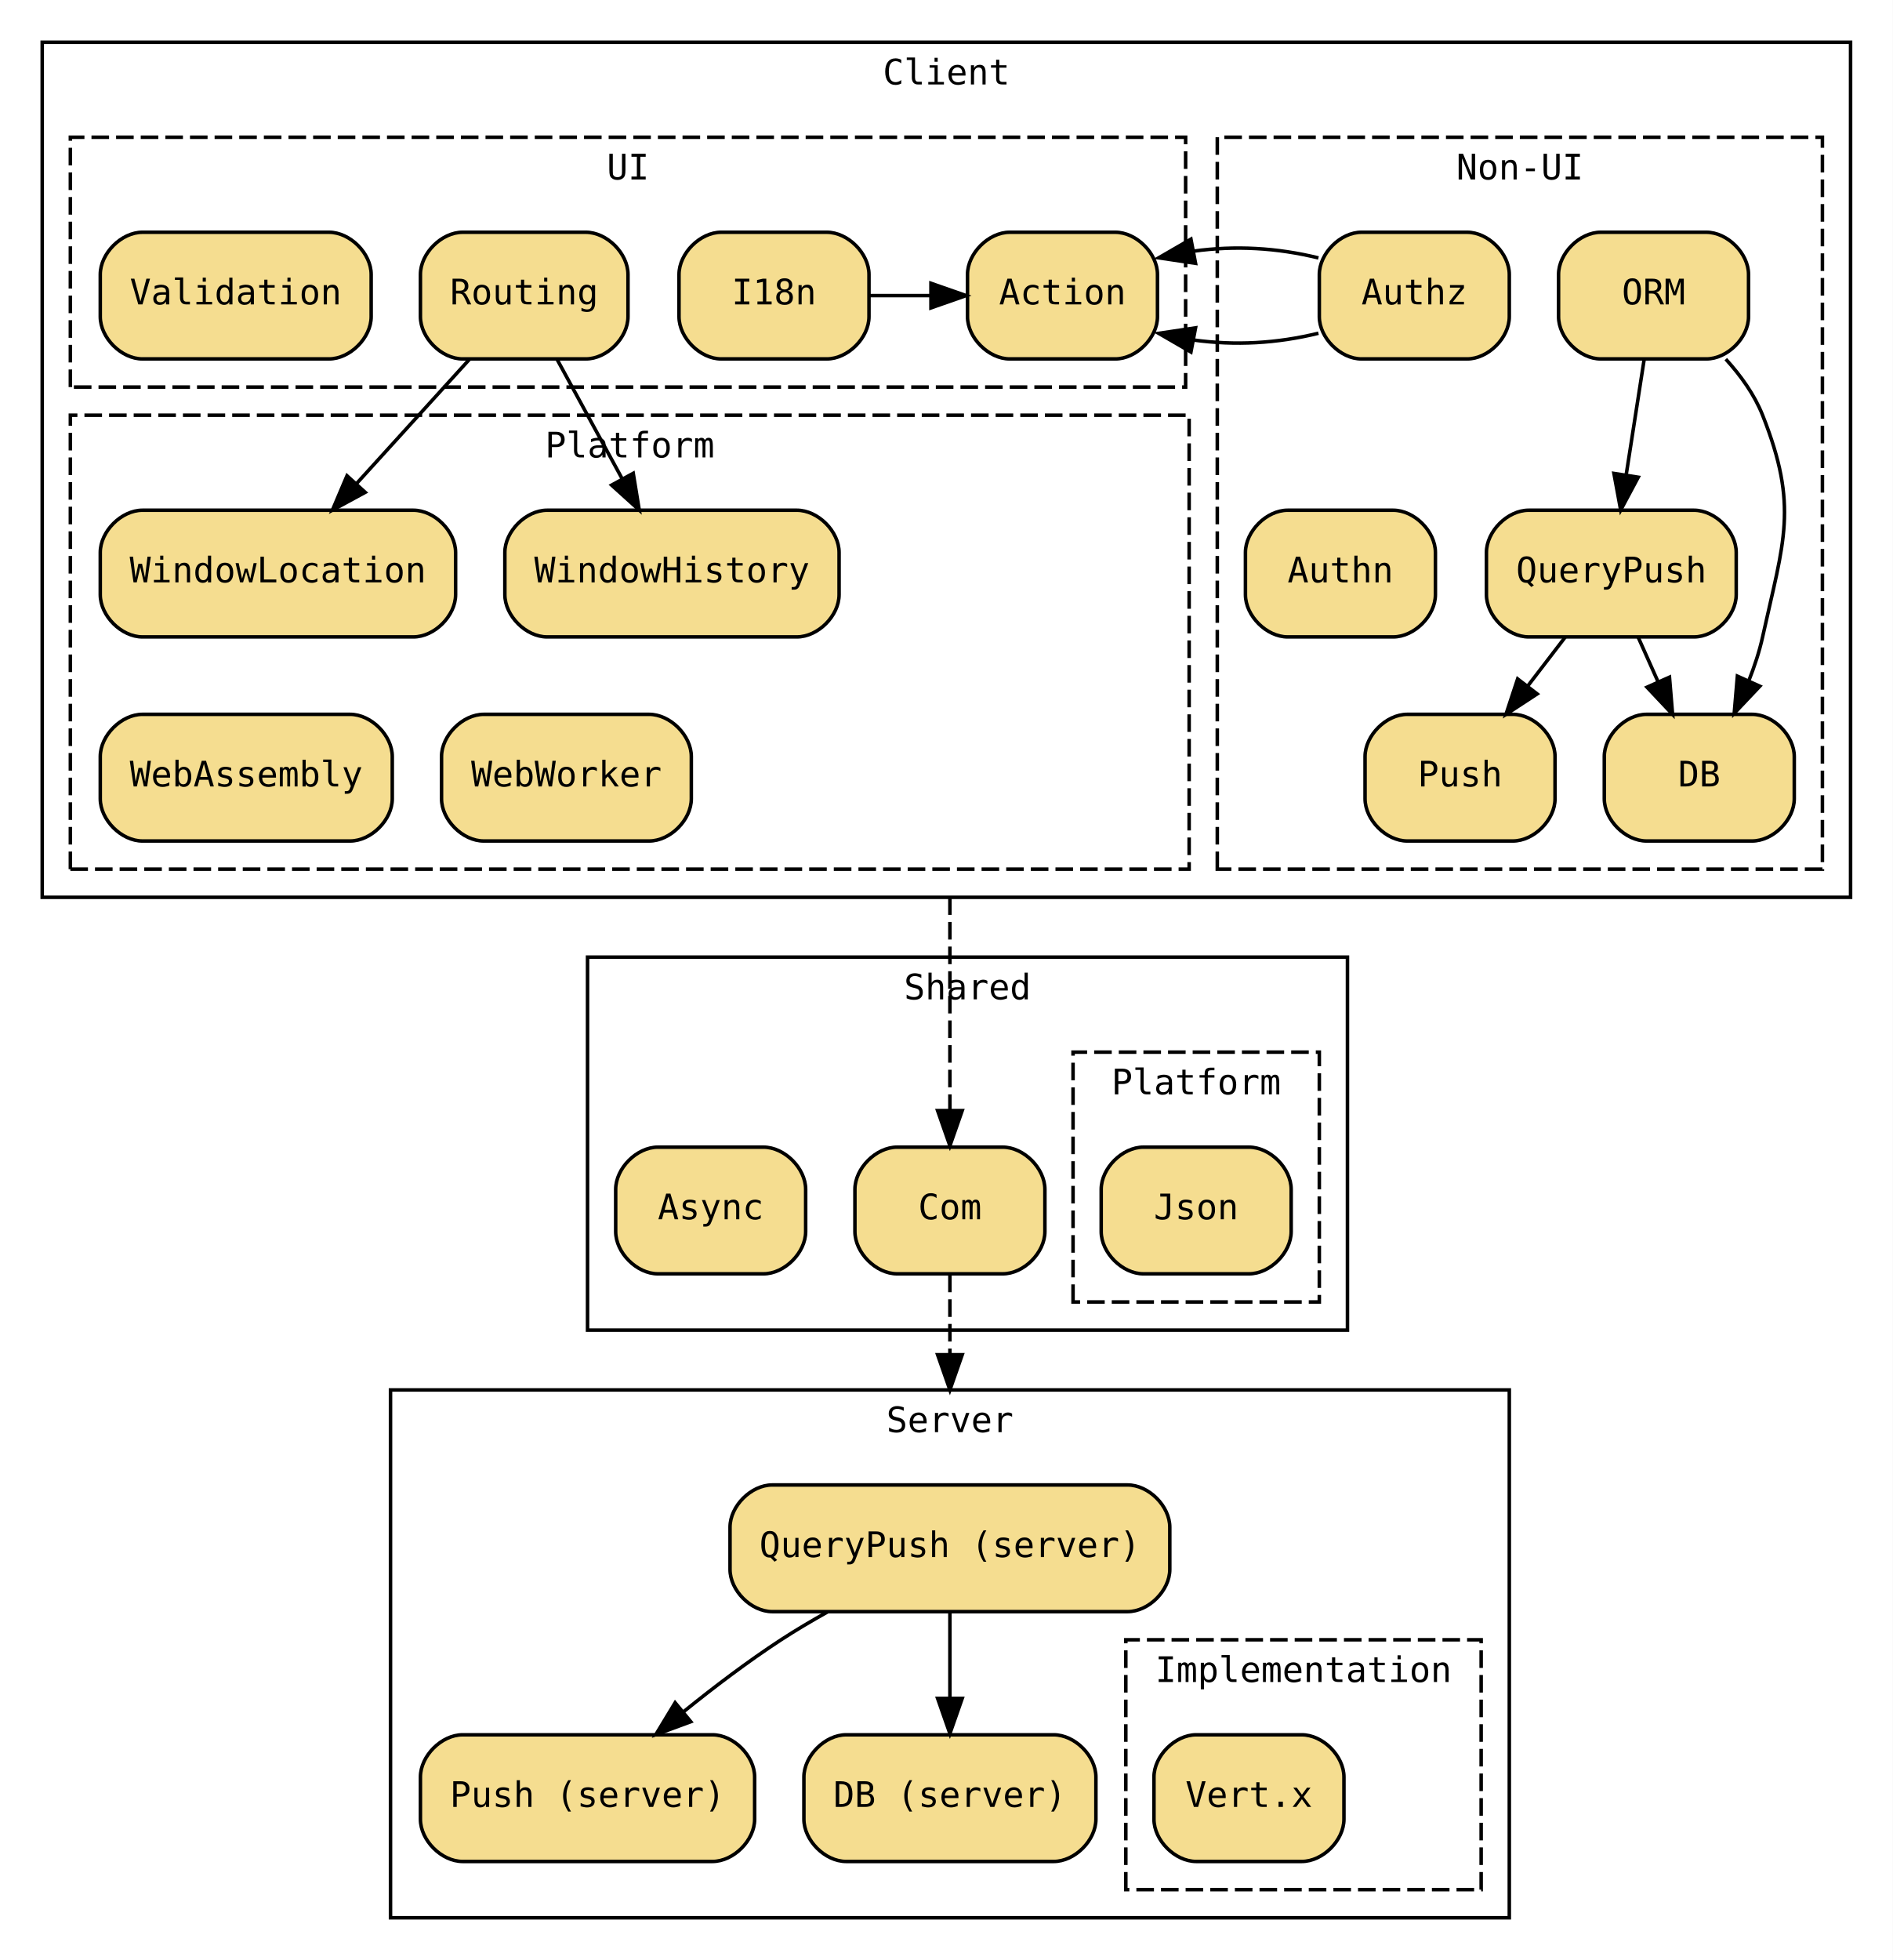
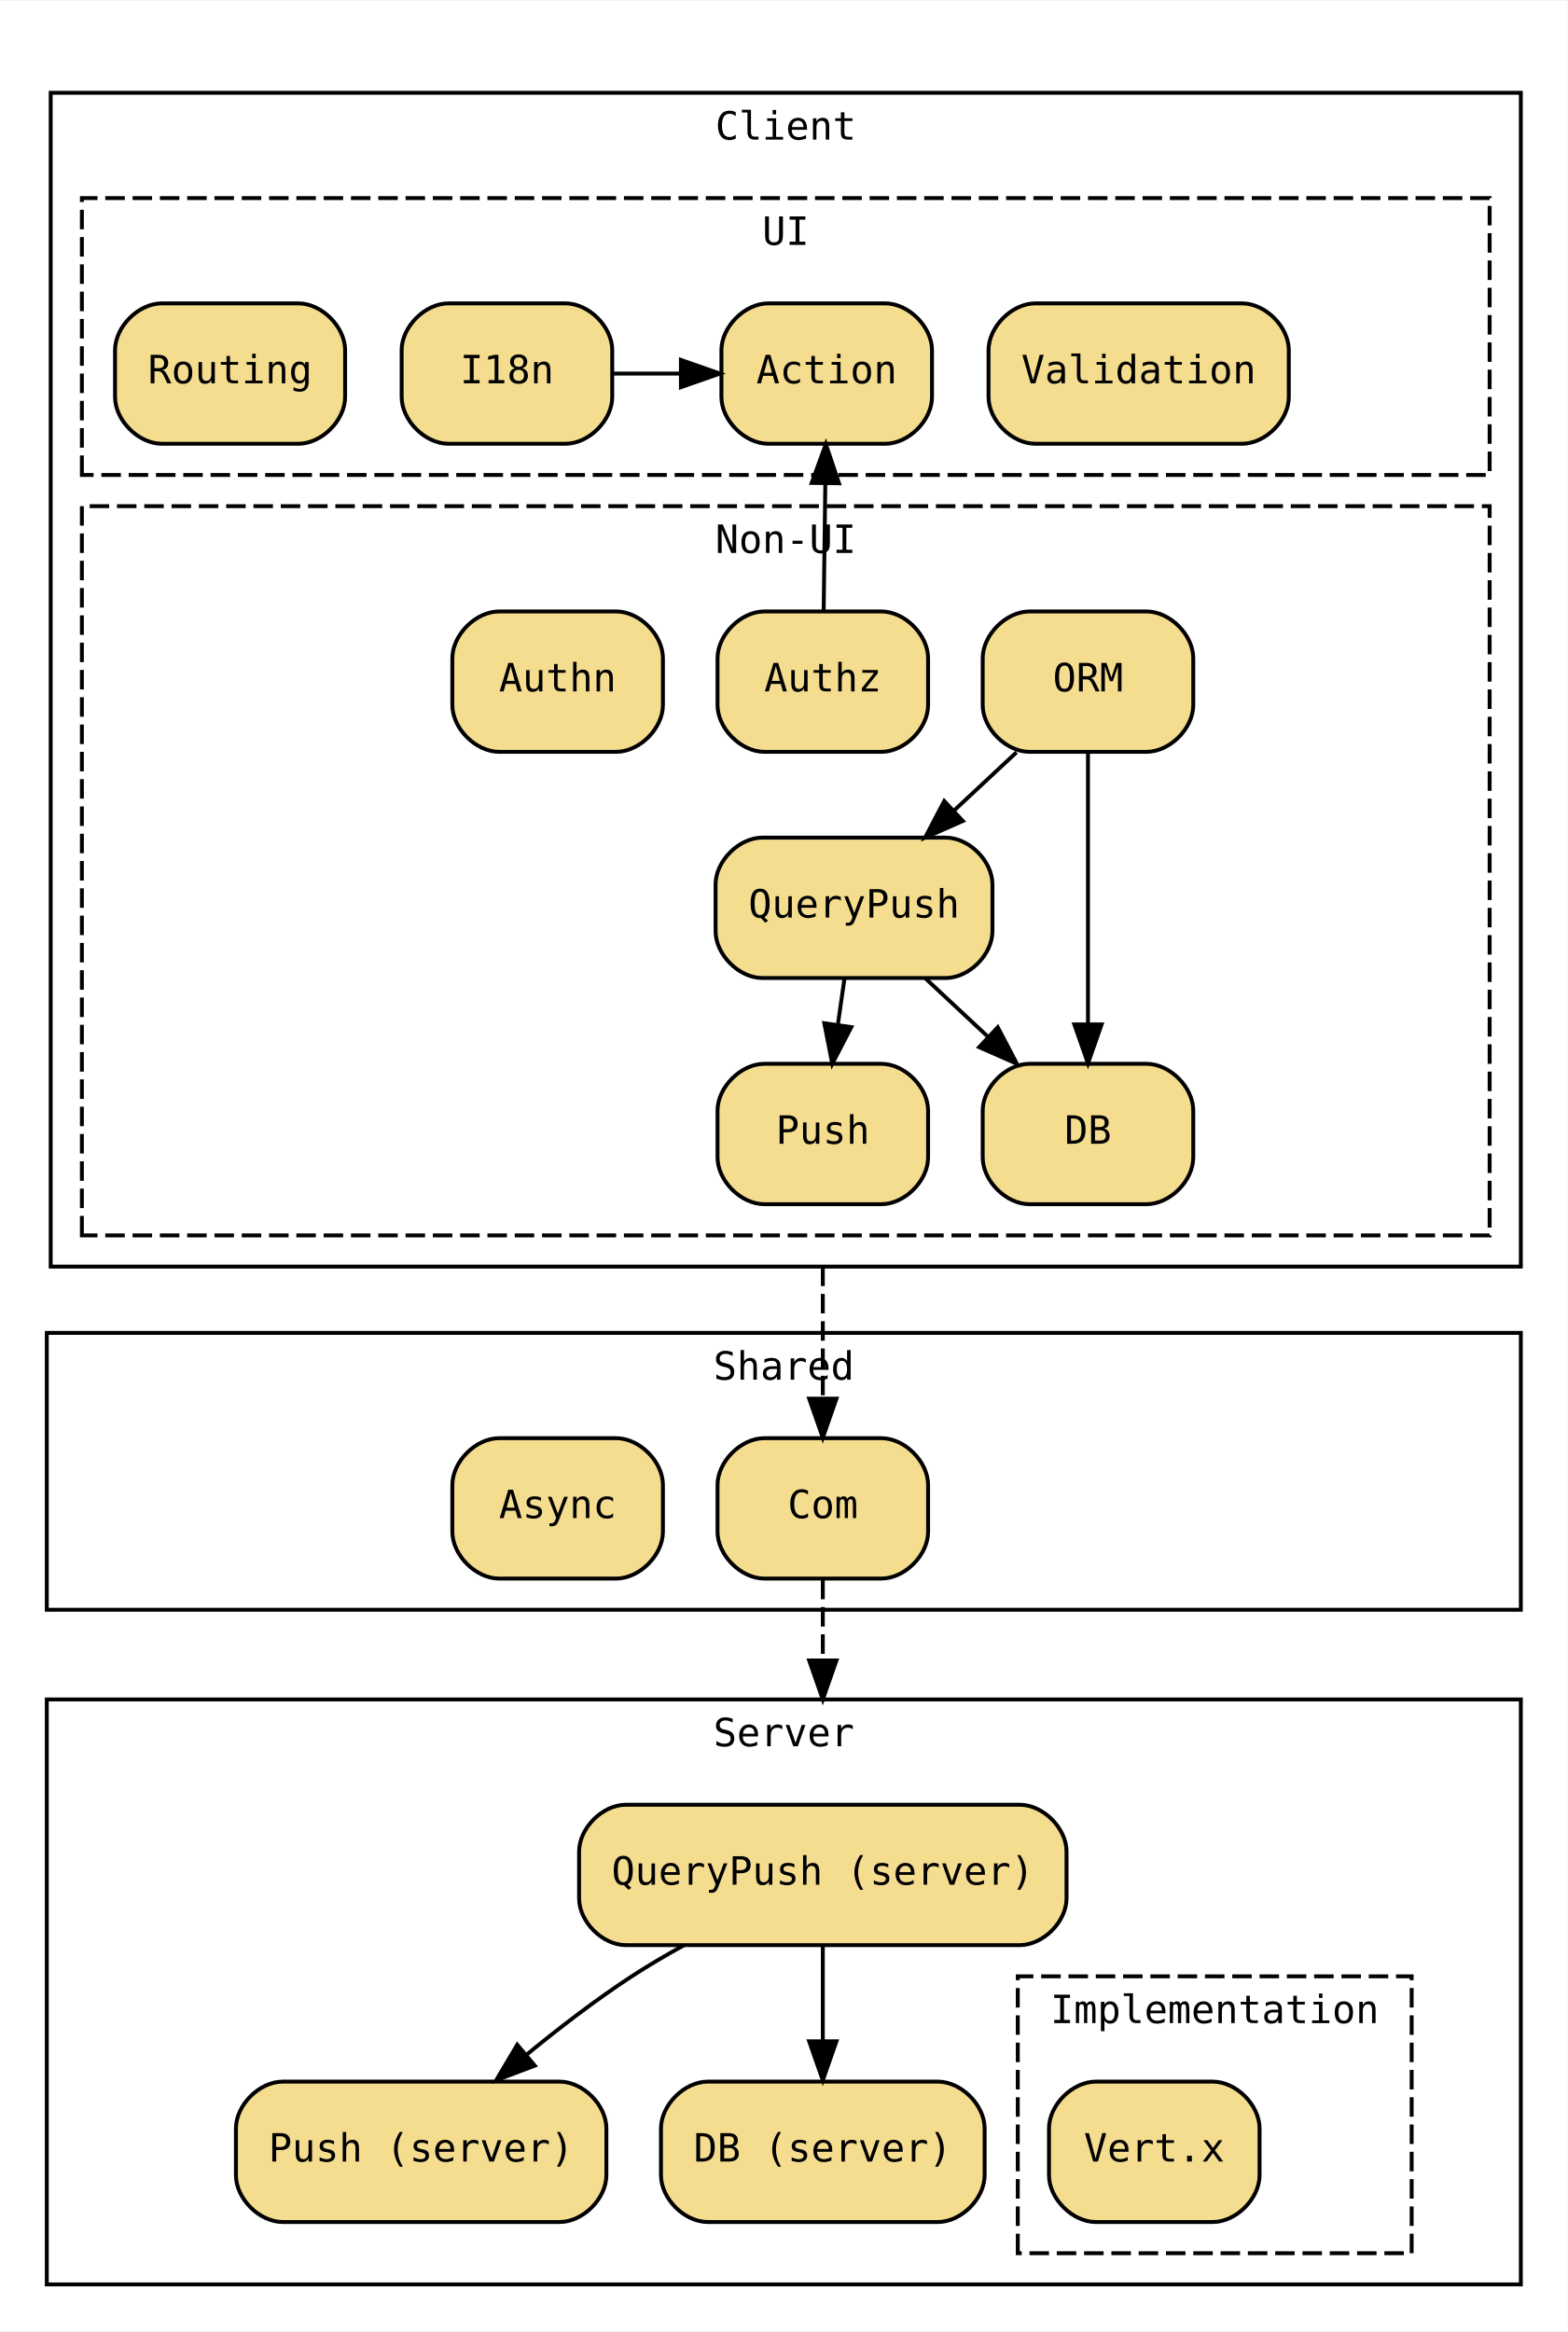
- <svg xmlns="http://www.w3.org/2000/svg" height="557pt" preserveAspectRatio="xMidYMid meet" viewBox="0.00 0.00 538.00 557.00" width="538pt">
-   <g class="graph" id="graph0" transform="scale(1 1) rotate(0) translate(4 553)">
-     <polygon fill="white" points="-4,4 -4,-553 534,-553 534,4 -4,4" stroke="transparent" />
+ <svg xmlns="http://www.w3.org/2000/svg" height="598pt" preserveAspectRatio="xMidYMid meet" viewBox="0.00 0.00 402.00 597.59" width="402pt">
+   <g class="graph" id="graph0" transform="scale(1 1) rotate(0) translate(4 593.59)">
+     <polygon fill="white" points="-4,4 -4,-593.59 398,-593.59 398,4 -4,4" stroke="transparent" />
    <g class="cluster" id="clust1">
-       <polygon fill="none" points="8,-298 8,-541 522,-541 522,-298 8,-298" stroke="black" />
-       <text font-family="monospace" font-size="10.00" text-anchor="middle" x="265" y="-529">Client</text>
+       <polygon fill="none" points="9,-269 9,-570 386,-570 386,-269 9,-269" stroke="black" />
+       <text font-family="monospace" font-size="10.00" text-anchor="middle" x="197.5" y="-558">    Client</text>
    </g>
    <g class="cluster" id="clust2">
-       <polygon fill="none" points="342,-306 342,-514 514,-514 514,-306 342,-306" stroke="black" stroke-dasharray="5,2" />
-       <text font-family="monospace" font-size="10.00" text-anchor="middle" x="428" y="-502">Non-UI</text>
+       <polygon fill="none" points="17,-472 17,-543 378,-543 378,-472 17,-472" stroke="black" stroke-dasharray="5,2" />
+       <text font-family="monospace" font-size="10.00" text-anchor="middle" x="197.5" y="-531">    UI</text>
    </g>
-     <g class="cluster" id="clust6">
-       <polygon fill="none" points="16,-443 16,-514 333,-514 333,-443 16,-443" stroke="black" stroke-dasharray="5,2" />
-       <text font-family="monospace" font-size="10.00" text-anchor="middle" x="174.5" y="-502">UI</text>
+     <g class="cluster" id="clust4">
+       <polygon fill="none" points="17,-277 17,-464 378,-464 378,-277 17,-277" stroke="black" stroke-dasharray="5,2" />
+       <text font-family="monospace" font-size="10.00" text-anchor="middle" x="197.5" y="-452">Non-UI      </text>
    </g>
    <g class="cluster" id="clust8">
-       <polygon fill="none" points="16,-306 16,-435 334,-435 334,-306 16,-306" stroke="black" stroke-dasharray="5,2" />
-       <text font-family="monospace" font-size="10.00" text-anchor="middle" x="175" y="-423">              Platform</text>
+       <polygon fill="none" points="8,-181 8,-252 386,-252 386,-181 8,-181" stroke="black" />
+       <text font-family="monospace" font-size="10.00" text-anchor="middle" x="197" y="-240">Shared       </text>
+     </g>
+     <g class="cluster" id="clust10">
+       <polygon fill="none" points="8,-8 8,-158 386,-158 386,-8 8,-8" stroke="black" />
+       <text font-family="monospace" font-size="10.00" text-anchor="middle" x="197" y="-146">Server</text>
    </g>
    <g class="cluster" id="clust11">
-       <polygon fill="none" points="163,-175 163,-281 379,-281 379,-175 163,-175" stroke="black" />
-       <text font-family="monospace" font-size="10.00" text-anchor="middle" x="271" y="-269">Shared          </text>
-     </g>
-     <g class="cluster" id="clust12">
-       <polygon fill="none" points="301,-183 301,-254 371,-254 371,-183 301,-183" stroke="black" stroke-dasharray="5,2" />
-       <text font-family="monospace" font-size="10.00" text-anchor="middle" x="336" y="-242">Platform</text>
-     </g>
-     <g class="cluster" id="clust14">
-       <polygon fill="none" points="107,-8 107,-158 425,-158 425,-8 107,-8" stroke="black" />
-       <text font-family="monospace" font-size="10.00" text-anchor="middle" x="266" y="-146">Server</text>
-     </g>
-     <g class="cluster" id="clust15">
-       <polygon fill="none" points="316,-16 316,-87 417,-87 417,-16 316,-16" stroke="black" stroke-dasharray="5,2" />
-       <text font-family="monospace" font-size="10.00" text-anchor="middle" x="366.5" y="-75">Implementation</text>
+       <polygon fill="none" points="257,-16 257,-87 358,-87 358,-16 257,-16" stroke="black" stroke-dasharray="5,2" />
+       <text font-family="monospace" font-size="10.00" text-anchor="middle" x="307.5" y="-75">Implementation</text>
    </g>
    <g class="node" id="node1">
-       <path d="M392,-408C392,-408 362,-408 362,-408 356,-408 350,-402 350,-396 350,-396 350,-384 350,-384 350,-378 356,-372 362,-372 362,-372 392,-372 392,-372 398,-372 404,-378 404,-384 404,-384 404,-396 404,-396 404,-402 398,-408 392,-408" fill="#f5dd90" stroke="black" />
-       <text font-family="monospace" font-size="10.00" text-anchor="middle" x="377" y="-387.5">Authn</text>
-     </g>
-     <g class="node" id="node6">
-       <path d="M477.5,-408C477.5,-408 430.5,-408 430.5,-408 424.5,-408 418.5,-402 418.5,-396 418.5,-396 418.5,-384 418.5,-384 418.5,-378 424.5,-372 430.5,-372 430.5,-372 477.5,-372 477.5,-372 483.5,-372 489.5,-378 489.5,-384 489.5,-384 489.5,-396 489.5,-396 489.5,-402 483.5,-408 477.5,-408" fill="#f5dd90" stroke="black" />
-       <text font-family="monospace" font-size="10.00" text-anchor="middle" x="454" y="-387.5">QueryPush</text>
+       <path d="M72.5,-516C72.5,-516 37.5,-516 37.5,-516 31.5,-516 25.5,-510 25.5,-504 25.5,-504 25.5,-492 25.5,-492 25.5,-486 31.5,-480 37.5,-480 37.5,-480 72.5,-480 72.5,-480 78.5,-480 84.5,-486 84.5,-492 84.5,-492 84.5,-504 84.5,-504 84.5,-510 78.5,-516 72.5,-516" fill="#f5dd90" stroke="black" />
+       <text font-family="monospace" font-size="10.00" text-anchor="middle" x="55" y="-495.5">Routing</text>
    </g>
    <g class="node" id="node2">
-       <path d="M413,-487C413,-487 383,-487 383,-487 377,-487 371,-481 371,-475 371,-475 371,-463 371,-463 371,-457 377,-451 383,-451 383,-451 413,-451 413,-451 419,-451 425,-457 425,-463 425,-463 425,-475 425,-475 425,-481 419,-487 413,-487" fill="#f5dd90" stroke="black" />
-       <text font-family="monospace" font-size="10.00" text-anchor="middle" x="398" y="-466.5">Authz</text>
+       <path d="M141,-516C141,-516 111,-516 111,-516 105,-516 99,-510 99,-504 99,-504 99,-492 99,-492 99,-486 105,-480 111,-480 111,-480 141,-480 141,-480 147,-480 153,-486 153,-492 153,-492 153,-504 153,-504 153,-510 147,-516 141,-516" fill="#f5dd90" stroke="black" />
+       <text font-family="monospace" font-size="10.00" text-anchor="middle" x="126" y="-495.5">I18n</text>
+     </g>
+     <g class="node" id="node3">
+       <path d="M223,-516C223,-516 193,-516 193,-516 187,-516 181,-510 181,-504 181,-504 181,-492 181,-492 181,-486 187,-480 193,-480 193,-480 223,-480 223,-480 229,-480 235,-486 235,-492 235,-492 235,-504 235,-504 235,-510 229,-516 223,-516" fill="#f5dd90" stroke="black" />
+       <text font-family="monospace" font-size="10.00" text-anchor="middle" x="208" y="-495.5">Action</text>
+     </g>
+     <g class="edge" id="edge1">
+       <path d="M153.23,-498C158.93,-498 164.64,-498 170.34,-498" fill="none" stroke="black" />
+       <polygon fill="black" points="170.61,-501.5 180.61,-498 170.61,-494.5 170.61,-501.5" stroke="black" />
    </g>
    <g class="node" id="node4">
-       <path d="M481,-487C481,-487 451,-487 451,-487 445,-487 439,-481 439,-475 439,-475 439,-463 439,-463 439,-457 445,-451 451,-451 451,-451 481,-451 481,-451 487,-451 493,-457 493,-463 493,-463 493,-475 493,-475 493,-481 487,-487 481,-487" fill="#f5dd90" stroke="black" />
-       <text font-family="monospace" font-size="10.00" text-anchor="middle" x="466" y="-466.5">ORM</text>
+       <path d="M314.5,-516C314.5,-516 261.5,-516 261.5,-516 255.5,-516 249.5,-510 249.5,-504 249.5,-504 249.5,-492 249.5,-492 249.5,-486 255.5,-480 261.5,-480 261.5,-480 314.5,-480 314.5,-480 320.5,-480 326.5,-486 326.5,-492 326.5,-492 326.5,-504 326.5,-504 326.5,-510 320.5,-516 314.5,-516" fill="#f5dd90" stroke="black" />
+       <text font-family="monospace" font-size="10.00" text-anchor="middle" x="288" y="-495.5">Validation</text>
+     </g>
+     <g class="node" id="node9">
+       <path d="M222,-437C222,-437 192,-437 192,-437 186,-437 180,-431 180,-425 180,-425 180,-413 180,-413 180,-407 186,-401 192,-401 192,-401 222,-401 222,-401 228,-401 234,-407 234,-413 234,-413 234,-425 234,-425 234,-431 228,-437 222,-437" fill="#f5dd90" stroke="black" />
+       <text font-family="monospace" font-size="10.00" text-anchor="middle" x="207" y="-416.5">Authz</text>
+     </g>
+     <g class="edge" id="edge28">
+       <path d="M207.64,-469.62C207.5,-458.76 207.35,-446.6 207.22,-437.04" fill="none" stroke="black" />
+       <polygon fill="black" points="204.15,-469.96 207.78,-479.91 211.15,-469.87 204.15,-469.96" stroke="black" />
+     </g>
+     <g class="node" id="node8">
+       <path d="M154,-437C154,-437 124,-437 124,-437 118,-437 112,-431 112,-425 112,-425 112,-413 112,-413 112,-407 118,-401 124,-401 124,-401 154,-401 154,-401 160,-401 166,-407 166,-413 166,-413 166,-425 166,-425 166,-431 160,-437 154,-437" fill="#f5dd90" stroke="black" />
+       <text font-family="monospace" font-size="10.00" text-anchor="middle" x="139" y="-416.5">Authn</text>
+     </g>
+     <g class="node" id="node14">
+       <path d="M238.5,-379C238.5,-379 191.5,-379 191.5,-379 185.5,-379 179.5,-373 179.5,-367 179.5,-367 179.5,-355 179.5,-355 179.5,-349 185.5,-343 191.5,-343 191.5,-343 238.5,-343 238.5,-343 244.5,-343 250.5,-349 250.5,-355 250.5,-355 250.5,-367 250.5,-367 250.5,-373 244.5,-379 238.5,-379" fill="#f5dd90" stroke="black" />
+       <text font-family="monospace" font-size="10.00" text-anchor="middle" x="215" y="-358.5">QueryPush</text>
    </g>
    <g class="node" id="node10">
-       <path d="M313,-487C313,-487 283,-487 283,-487 277,-487 271,-481 271,-475 271,-475 271,-463 271,-463 271,-457 277,-451 283,-451 283,-451 313,-451 313,-451 319,-451 325,-457 325,-463 325,-463 325,-475 325,-475 325,-481 319,-487 313,-487" fill="#f5dd90" stroke="black" />
-       <text font-family="monospace" font-size="10.00" text-anchor="middle" x="298" y="-466.5">Action</text>
+       <path d="M290,-437C290,-437 260,-437 260,-437 254,-437 248,-431 248,-425 248,-425 248,-413 248,-413 248,-407 254,-401 260,-401 260,-401 290,-401 290,-401 296,-401 302,-407 302,-413 302,-413 302,-425 302,-425 302,-431 296,-437 290,-437" fill="#f5dd90" stroke="black" />
+       <text font-family="monospace" font-size="10.00" text-anchor="middle" x="275" y="-416.5">ORM</text>
+     </g>
+     <g class="node" id="node12">
+       <path d="M290,-321C290,-321 260,-321 260,-321 254,-321 248,-315 248,-309 248,-309 248,-297 248,-297 248,-291 254,-285 260,-285 260,-285 290,-285 290,-285 296,-285 302,-291 302,-297 302,-297 302,-309 302,-309 302,-315 296,-321 290,-321" fill="#f5dd90" stroke="black" />
+       <text font-family="monospace" font-size="10.00" text-anchor="middle" x="275" y="-300.5">DB</text>
+     </g>
+     <g class="edge" id="edge13">
+       <path d="M275,-400.69C275,-382.25 275,-352.82 275,-331.26" fill="none" stroke="black" />
+       <polygon fill="black" points="278.5,-331.1 275,-321.1 271.5,-331.1 278.5,-331.1" stroke="black" />
+     </g>
+     <g class="edge" id="edge14">
+       <path d="M256.67,-400.89C251.67,-396.23 246.16,-391.08 240.82,-386.1" fill="none" stroke="black" />
+       <polygon fill="black" points="242.91,-383.27 233.22,-379 238.14,-388.38 242.91,-383.27" stroke="black" />
+     </g>
+     <g class="node" id="node13">
+       <path d="M222,-321C222,-321 192,-321 192,-321 186,-321 180,-315 180,-309 180,-309 180,-297 180,-297 180,-291 186,-285 192,-285 192,-285 222,-285 222,-285 228,-285 234,-291 234,-297 234,-297 234,-309 234,-309 234,-315 228,-321 222,-321" fill="#f5dd90" stroke="black" />
+       <text font-family="monospace" font-size="10.00" text-anchor="middle" x="207" y="-300.5">Push</text>
+     </g>
+     <g class="node" id="node17">
+       <path d="M222,-225C222,-225 192,-225 192,-225 186,-225 180,-219 180,-213 180,-213 180,-201 180,-201 180,-195 186,-189 192,-189 192,-189 222,-189 222,-189 228,-189 234,-195 234,-201 234,-201 234,-213 234,-213 234,-219 228,-225 222,-225" fill="#f5dd90" stroke="black" />
+       <text font-family="monospace" font-size="10.00" text-anchor="middle" x="207" y="-204.5">Com</text>
+     </g>
+     <g class="edge" id="edge26">
+       <path d="M207,-269C207,-258.04 207,-245.96 207,-235.47" fill="none" stroke="black" stroke-dasharray="5,2" />
+       <polygon fill="black" points="210.5,-235.13 207,-225.13 203.5,-235.13 210.5,-235.13" stroke="black" />
+     </g>
+     <g class="edge" id="edge16">
+       <path d="M233.33,-342.89C238.33,-338.23 243.84,-333.08 249.18,-328.1" fill="none" stroke="black" />
+       <polygon fill="black" points="251.86,-330.38 256.78,-321 247.09,-325.27 251.86,-330.38" stroke="black" />
+     </g>
+     <g class="edge" id="edge15">
+       <path d="M212.56,-342.89C212.03,-339.2 211.46,-335.21 210.89,-331.24" fill="none" stroke="black" />
+       <polygon fill="black" points="214.31,-330.41 209.43,-321 207.38,-331.4 214.31,-330.41" stroke="black" />
+     </g>
+     <g class="node" id="node16">
+       <path d="M154,-225C154,-225 124,-225 124,-225 118,-225 112,-219 112,-213 112,-213 112,-201 112,-201 112,-195 118,-189 124,-189 124,-189 154,-189 154,-189 160,-189 166,-195 166,-201 166,-201 166,-213 166,-213 166,-219 160,-225 154,-225" fill="#f5dd90" stroke="black" />
+       <text font-family="monospace" font-size="10.00" text-anchor="middle" x="139" y="-204.5">Async</text>
+     </g>
+     <g class="node" id="node20">
+       <path d="M257.5,-131C257.5,-131 156.5,-131 156.5,-131 150.5,-131 144.5,-125 144.5,-119 144.5,-119 144.5,-107 144.5,-107 144.5,-101 150.5,-95 156.5,-95 156.5,-95 257.5,-95 257.5,-95 263.5,-95 269.5,-101 269.5,-107 269.5,-107 269.5,-119 269.5,-119 269.5,-125 263.5,-131 257.5,-131" fill="#f5dd90" stroke="black" />
+       <text font-family="monospace" font-size="10.00" text-anchor="middle" x="207" y="-110.5">QueryPush (server)</text>
+     </g>
+     <g class="edge" id="edge27">
+       <path d="M207,-188.7C207,-182.68 207,-175.58 207,-168.19" fill="none" stroke="black" stroke-dasharray="5,2" />
+       <polygon fill="black" points="210.5,-168 207,-158 203.5,-168 210.5,-168" stroke="black" />
+     </g>
+     <g class="node" id="node22">
+       <path d="M139.5,-60C139.5,-60 68.5,-60 68.5,-60 62.5,-60 56.5,-54 56.5,-48 56.5,-48 56.5,-36 56.5,-36 56.5,-30 62.5,-24 68.5,-24 68.5,-24 139.5,-24 139.5,-24 145.5,-24 151.5,-30 151.5,-36 151.5,-36 151.5,-48 151.5,-48 151.5,-54 145.5,-60 139.5,-60" fill="#f5dd90" stroke="black" />
+       <text font-family="monospace" font-size="10.00" text-anchor="middle" x="104" y="-39.5">Push (server)</text>
+     </g>
+     <g class="edge" id="edge23">
+       <path d="M171.43,-94.99C166.82,-92.46 162.24,-89.76 158,-87 148.79,-80.99 139.31,-73.7 130.91,-66.8" fill="none" stroke="black" />
+       <polygon fill="black" points="133.14,-64.1 123.24,-60.35 128.64,-69.46 133.14,-64.1" stroke="black" />
+     </g>
+     <g class="node" id="node23">
+       <path d="M236.5,-60C236.5,-60 177.5,-60 177.5,-60 171.5,-60 165.5,-54 165.5,-48 165.5,-48 165.5,-36 165.5,-36 165.5,-30 171.5,-24 177.5,-24 177.5,-24 236.5,-24 236.5,-24 242.5,-24 248.5,-30 248.5,-36 248.5,-36 248.5,-48 248.5,-48 248.5,-54 242.5,-60 236.5,-60" fill="#f5dd90" stroke="black" />
+       <text font-family="monospace" font-size="10.00" text-anchor="middle" x="207" y="-39.5">DB (server)</text>
    </g>
    <g class="edge" id="edge24">
-       <path d="M370.75,-479.7C358.93,-482.61 347.1,-483.25 335.28,-481.63" fill="none" stroke="black" />
-       <polygon fill="black" points="335.82,-478.17 325.34,-479.73 334.51,-485.04 335.82,-478.17" stroke="black" />
-       <path d="M370.75,-458.3C358.93,-455.39 347.1,-454.75 335.28,-456.37" fill="none" stroke="black" />
-       <polygon fill="black" points="334.51,-452.96 325.34,-458.27 335.82,-459.83 334.51,-452.96" stroke="black" />
+       <path d="M207,-94.94C207,-87.54 207,-78.67 207,-70.38" fill="none" stroke="black" />
+       <polygon fill="black" points="210.5,-70.34 207,-60.34 203.5,-70.34 210.5,-70.34" stroke="black" />
    </g>
-     <g class="node" id="node3">
-       <path d="M494,-350C494,-350 464,-350 464,-350 458,-350 452,-344 452,-338 452,-338 452,-326 452,-326 452,-320 458,-314 464,-314 464,-314 494,-314 494,-314 500,-314 506,-320 506,-326 506,-326 506,-338 506,-338 506,-344 500,-350 494,-350" fill="#f5dd90" stroke="black" />
-       <text font-family="monospace" font-size="10.00" text-anchor="middle" x="479" y="-329.5">DB</text>
-     </g>
-     <g class="edge" id="edge4">
-       <path d="M486.53,-450.94C490.79,-446.26 494.68,-440.85 497,-435 507.31,-408.97 503.01,-399.35 497,-372 496.08,-367.82 494.67,-363.56 493.04,-359.45" fill="none" stroke="black" />
-       <polygon fill="black" points="496.21,-357.99 488.93,-350.29 489.83,-360.85 496.21,-357.99" stroke="black" />
-     </g>
-     <g class="edge" id="edge5">
-       <path d="M463.34,-450.91C461.83,-441.24 459.91,-428.93 458.21,-417.98" fill="none" stroke="black" />
-       <polygon fill="black" points="461.65,-417.38 456.66,-408.04 454.74,-418.46 461.65,-417.38" stroke="black" />
-     </g>
-     <g class="node" id="node5">
-       <path d="M426,-350C426,-350 396,-350 396,-350 390,-350 384,-344 384,-338 384,-338 384,-326 384,-326 384,-320 390,-314 396,-314 396,-314 426,-314 426,-314 432,-314 438,-320 438,-326 438,-326 438,-338 438,-338 438,-344 432,-350 426,-350" fill="#f5dd90" stroke="black" />
-       <text font-family="monospace" font-size="10.00" text-anchor="middle" x="411" y="-329.5">Push</text>
-     </g>
-     <g class="edge" id="edge7">
-       <path d="M461.64,-371.89C463.43,-367.88 465.38,-363.51 467.31,-359.19" fill="none" stroke="black" />
-       <polygon fill="black" points="470.53,-360.56 471.41,-350 464.14,-357.71 470.53,-360.56" stroke="black" />
-     </g>
-     <g class="edge" id="edge6">
-       <path d="M440.86,-371.89C437.53,-367.55 433.88,-362.8 430.31,-358.14" fill="none" stroke="black" />
-       <polygon fill="black" points="432.92,-355.8 424.05,-350 427.37,-360.06 432.92,-355.8" stroke="black" />
-     </g>
-     <g class="node" id="node7">
-       <path d="M89.5,-487C89.5,-487 36.5,-487 36.5,-487 30.5,-487 24.5,-481 24.5,-475 24.5,-475 24.5,-463 24.5,-463 24.5,-457 30.5,-451 36.5,-451 36.5,-451 89.5,-451 89.5,-451 95.5,-451 101.5,-457 101.5,-463 101.5,-463 101.5,-475 101.5,-475 101.5,-481 95.5,-487 89.5,-487" fill="#f5dd90" stroke="black" />
-       <text font-family="monospace" font-size="10.00" text-anchor="middle" x="63" y="-466.5">Validation</text>
-     </g>
-     <g class="node" id="node8">
-       <path d="M162.5,-487C162.5,-487 127.5,-487 127.5,-487 121.5,-487 115.5,-481 115.5,-475 115.5,-475 115.5,-463 115.5,-463 115.5,-457 121.5,-451 127.5,-451 127.5,-451 162.5,-451 162.5,-451 168.5,-451 174.5,-457 174.5,-463 174.5,-463 174.5,-475 174.5,-475 174.5,-481 168.5,-487 162.5,-487" fill="#f5dd90" stroke="black" />
-       <text font-family="monospace" font-size="10.00" text-anchor="middle" x="145" y="-466.5">Routing</text>
-     </g>
-     <g class="node" id="node9">
-       <path d="M231,-487C231,-487 201,-487 201,-487 195,-487 189,-481 189,-475 189,-475 189,-463 189,-463 189,-457 195,-451 201,-451 201,-451 231,-451 231,-451 237,-451 243,-457 243,-463 243,-463 243,-475 243,-475 243,-481 237,-487 231,-487" fill="#f5dd90" stroke="black" />
-       <text font-family="monospace" font-size="10.00" text-anchor="middle" x="216" y="-466.5">I18n</text>
-     </g>
-     <g class="node" id="node11">
-       <path d="M222.5,-408C222.5,-408 151.5,-408 151.5,-408 145.5,-408 139.5,-402 139.5,-396 139.5,-396 139.5,-384 139.5,-384 139.5,-378 145.5,-372 151.5,-372 151.5,-372 222.5,-372 222.5,-372 228.5,-372 234.5,-378 234.5,-384 234.5,-384 234.5,-396 234.5,-396 234.5,-402 228.5,-408 222.5,-408" fill="#f5dd90" stroke="black" />
-       <text font-family="monospace" font-size="10.00" text-anchor="middle" x="187" y="-387.5">WindowHistory</text>
-     </g>
-     <g class="edge" id="edge21">
-       <path d="M154.32,-450.91C159.76,-440.94 166.73,-428.17 172.83,-416.97" fill="none" stroke="black" />
-       <polygon fill="black" points="175.99,-418.5 177.7,-408.04 169.84,-415.14 175.99,-418.5" stroke="black" />
-     </g>
-     <g class="node" id="node12">
-       <path d="M113.5,-408C113.5,-408 36.5,-408 36.5,-408 30.5,-408 24.5,-402 24.5,-396 24.5,-396 24.5,-384 24.5,-384 24.5,-378 30.5,-372 36.5,-372 36.5,-372 113.5,-372 113.5,-372 119.5,-372 125.5,-378 125.5,-384 125.5,-384 125.5,-396 125.5,-396 125.5,-402 119.5,-408 113.5,-408" fill="#f5dd90" stroke="black" />
-       <text font-family="monospace" font-size="10.00" text-anchor="middle" x="75" y="-387.5">WindowLocation</text>
-     </g>
-     <g class="edge" id="edge20">
-       <path d="M129.46,-450.91C120.04,-440.54 107.85,-427.14 97.4,-415.64" fill="none" stroke="black" />
-       <polygon fill="black" points="99.81,-413.09 90.49,-408.04 94.63,-417.79 99.81,-413.09" stroke="black" />
-     </g>
-     <g class="edge" id="edge8">
-       <path d="M243.23,-469C248.93,-469 254.64,-469 260.34,-469" fill="none" stroke="black" />
-       <polygon fill="black" points="260.61,-472.5 270.61,-469 260.61,-465.5 260.61,-472.5" stroke="black" />
-     </g>
-     <g class="node" id="node14">
-       <path d="M95.5,-350C95.5,-350 36.5,-350 36.5,-350 30.5,-350 24.5,-344 24.5,-338 24.5,-338 24.5,-326 24.5,-326 24.5,-320 30.5,-314 36.5,-314 36.5,-314 95.5,-314 95.5,-314 101.5,-314 107.5,-320 107.5,-326 107.5,-326 107.5,-338 107.5,-338 107.5,-344 101.5,-350 95.5,-350" fill="#f5dd90" stroke="black" />
-       <text font-family="monospace" font-size="10.00" text-anchor="middle" x="66" y="-329.5">WebAssembly</text>
-     </g>
-     <g class="node" id="node17">
-       <path d="M281,-227C281,-227 251,-227 251,-227 245,-227 239,-221 239,-215 239,-215 239,-203 239,-203 239,-197 245,-191 251,-191 251,-191 281,-191 281,-191 287,-191 293,-197 293,-203 293,-203 293,-215 293,-215 293,-221 287,-227 281,-227" fill="#f5dd90" stroke="black" />
-       <text font-family="monospace" font-size="10.00" text-anchor="middle" x="266" y="-206.5">Com</text>
-     </g>
-     <g class="edge" id="edge22">
-       <path d="M266,-298C266,-279 266,-255.4 266,-237.42" fill="none" stroke="black" stroke-dasharray="5,2" />
-       <polygon fill="black" points="269.5,-237.38 266,-227.38 262.5,-237.38 269.5,-237.38" stroke="black" />
-     </g>
-     <g class="node" id="node15">
-       <path d="M180.5,-350C180.5,-350 133.5,-350 133.5,-350 127.5,-350 121.5,-344 121.5,-338 121.5,-338 121.5,-326 121.5,-326 121.5,-320 127.5,-314 133.5,-314 133.5,-314 180.5,-314 180.5,-314 186.5,-314 192.5,-320 192.5,-326 192.5,-326 192.5,-338 192.5,-338 192.5,-344 186.5,-350 180.5,-350" fill="#f5dd90" stroke="black" />
-       <text font-family="monospace" font-size="10.00" text-anchor="middle" x="157" y="-329.5">WebWorker</text>
-     </g>
-     <g class="node" id="node16">
-       <path d="M213,-227C213,-227 183,-227 183,-227 177,-227 171,-221 171,-215 171,-215 171,-203 171,-203 171,-197 177,-191 183,-191 183,-191 213,-191 213,-191 219,-191 225,-197 225,-203 225,-203 225,-215 225,-215 225,-221 219,-227 213,-227" fill="#f5dd90" stroke="black" />
-       <text font-family="monospace" font-size="10.00" text-anchor="middle" x="198" y="-206.5">Async</text>
-     </g>
-     <g class="node" id="node18">
-       <path d="M351,-227C351,-227 321,-227 321,-227 315,-227 309,-221 309,-215 309,-215 309,-203 309,-203 309,-197 315,-191 321,-191 321,-191 351,-191 351,-191 357,-191 363,-197 363,-203 363,-203 363,-215 363,-215 363,-221 357,-227 351,-227" fill="#f5dd90" stroke="black" />
-       <text font-family="monospace" font-size="10.00" text-anchor="middle" x="336" y="-206.5">Json</text>
-     </g>
-     <g class="node" id="node21">
-       <path d="M316.5,-131C316.5,-131 215.5,-131 215.5,-131 209.5,-131 203.5,-125 203.5,-119 203.5,-119 203.5,-107 203.5,-107 203.5,-101 209.5,-95 215.5,-95 215.5,-95 316.5,-95 316.5,-95 322.5,-95 328.5,-101 328.5,-107 328.5,-107 328.5,-119 328.5,-119 328.5,-125 322.5,-131 316.5,-131" fill="#f5dd90" stroke="black" />
-       <text font-family="monospace" font-size="10.00" text-anchor="middle" x="266" y="-110.5">QueryPush (server)</text>
-     </g>
-     <g class="edge" id="edge23">
-       <path d="M266,-190.76C266,-184.18 266,-176.27 266,-168.07" fill="none" stroke="black" stroke-dasharray="5,2" />
-       <polygon fill="black" points="269.5,-168 266,-158 262.5,-168 269.5,-168" stroke="black" />
-     </g>
-     <g class="node" id="node19">
-       <path d="M295.5,-60C295.5,-60 236.5,-60 236.5,-60 230.5,-60 224.5,-54 224.5,-48 224.5,-48 224.5,-36 224.5,-36 224.5,-30 230.5,-24 236.5,-24 236.5,-24 295.5,-24 295.5,-24 301.5,-24 307.5,-30 307.5,-36 307.5,-36 307.5,-48 307.5,-48 307.5,-54 301.5,-60 295.5,-60" fill="#f5dd90" stroke="black" />
-       <text font-family="monospace" font-size="10.00" text-anchor="middle" x="266" y="-39.5">DB (server)</text>
-     </g>
-     <g class="node" id="node20">
-       <path d="M198.5,-60C198.5,-60 127.5,-60 127.5,-60 121.5,-60 115.5,-54 115.5,-48 115.5,-48 115.5,-36 115.5,-36 115.5,-30 121.5,-24 127.5,-24 127.5,-24 198.5,-24 198.5,-24 204.5,-24 210.5,-30 210.5,-36 210.5,-36 210.5,-48 210.5,-48 210.5,-54 204.5,-60 198.5,-60" fill="#f5dd90" stroke="black" />
-       <text font-family="monospace" font-size="10.00" text-anchor="middle" x="163" y="-39.5">Push (server)</text>
-     </g>
-     <g class="edge" id="edge18">
-       <path d="M266,-94.94C266,-87.54 266,-78.67 266,-70.38" fill="none" stroke="black" />
-       <polygon fill="black" points="269.5,-70.34 266,-60.34 262.5,-70.34 269.5,-70.34" stroke="black" />
-     </g>
-     <g class="edge" id="edge17">
-       <path d="M231.19,-94.9C226.67,-92.38 222.17,-89.72 218,-87 208.61,-80.88 198.88,-73.5 190.28,-66.54" fill="none" stroke="black" />
-       <polygon fill="black" points="192.35,-63.72 182.41,-60.06 187.9,-69.12 192.35,-63.72" stroke="black" />
-     </g>
-     <g class="node" id="node22">
-       <path d="M366,-60C366,-60 336,-60 336,-60 330,-60 324,-54 324,-48 324,-48 324,-36 324,-36 324,-30 330,-24 336,-24 336,-24 366,-24 366,-24 372,-24 378,-30 378,-36 378,-36 378,-48 378,-48 378,-54 372,-60 366,-60" fill="#f5dd90" stroke="black" />
-       <text font-family="monospace" font-size="10.00" text-anchor="middle" x="351" y="-39.5">Vert.x</text>
+     <g class="node" id="node24">
+       <path d="M307,-60C307,-60 277,-60 277,-60 271,-60 265,-54 265,-48 265,-48 265,-36 265,-36 265,-30 271,-24 277,-24 277,-24 307,-24 307,-24 313,-24 319,-30 319,-36 319,-36 319,-48 319,-48 319,-54 313,-60 307,-60" fill="#f5dd90" stroke="black" />
+       <text font-family="monospace" font-size="10.00" text-anchor="middle" x="292" y="-39.5">Vert.x</text>
    </g>
  </g>
</svg>
